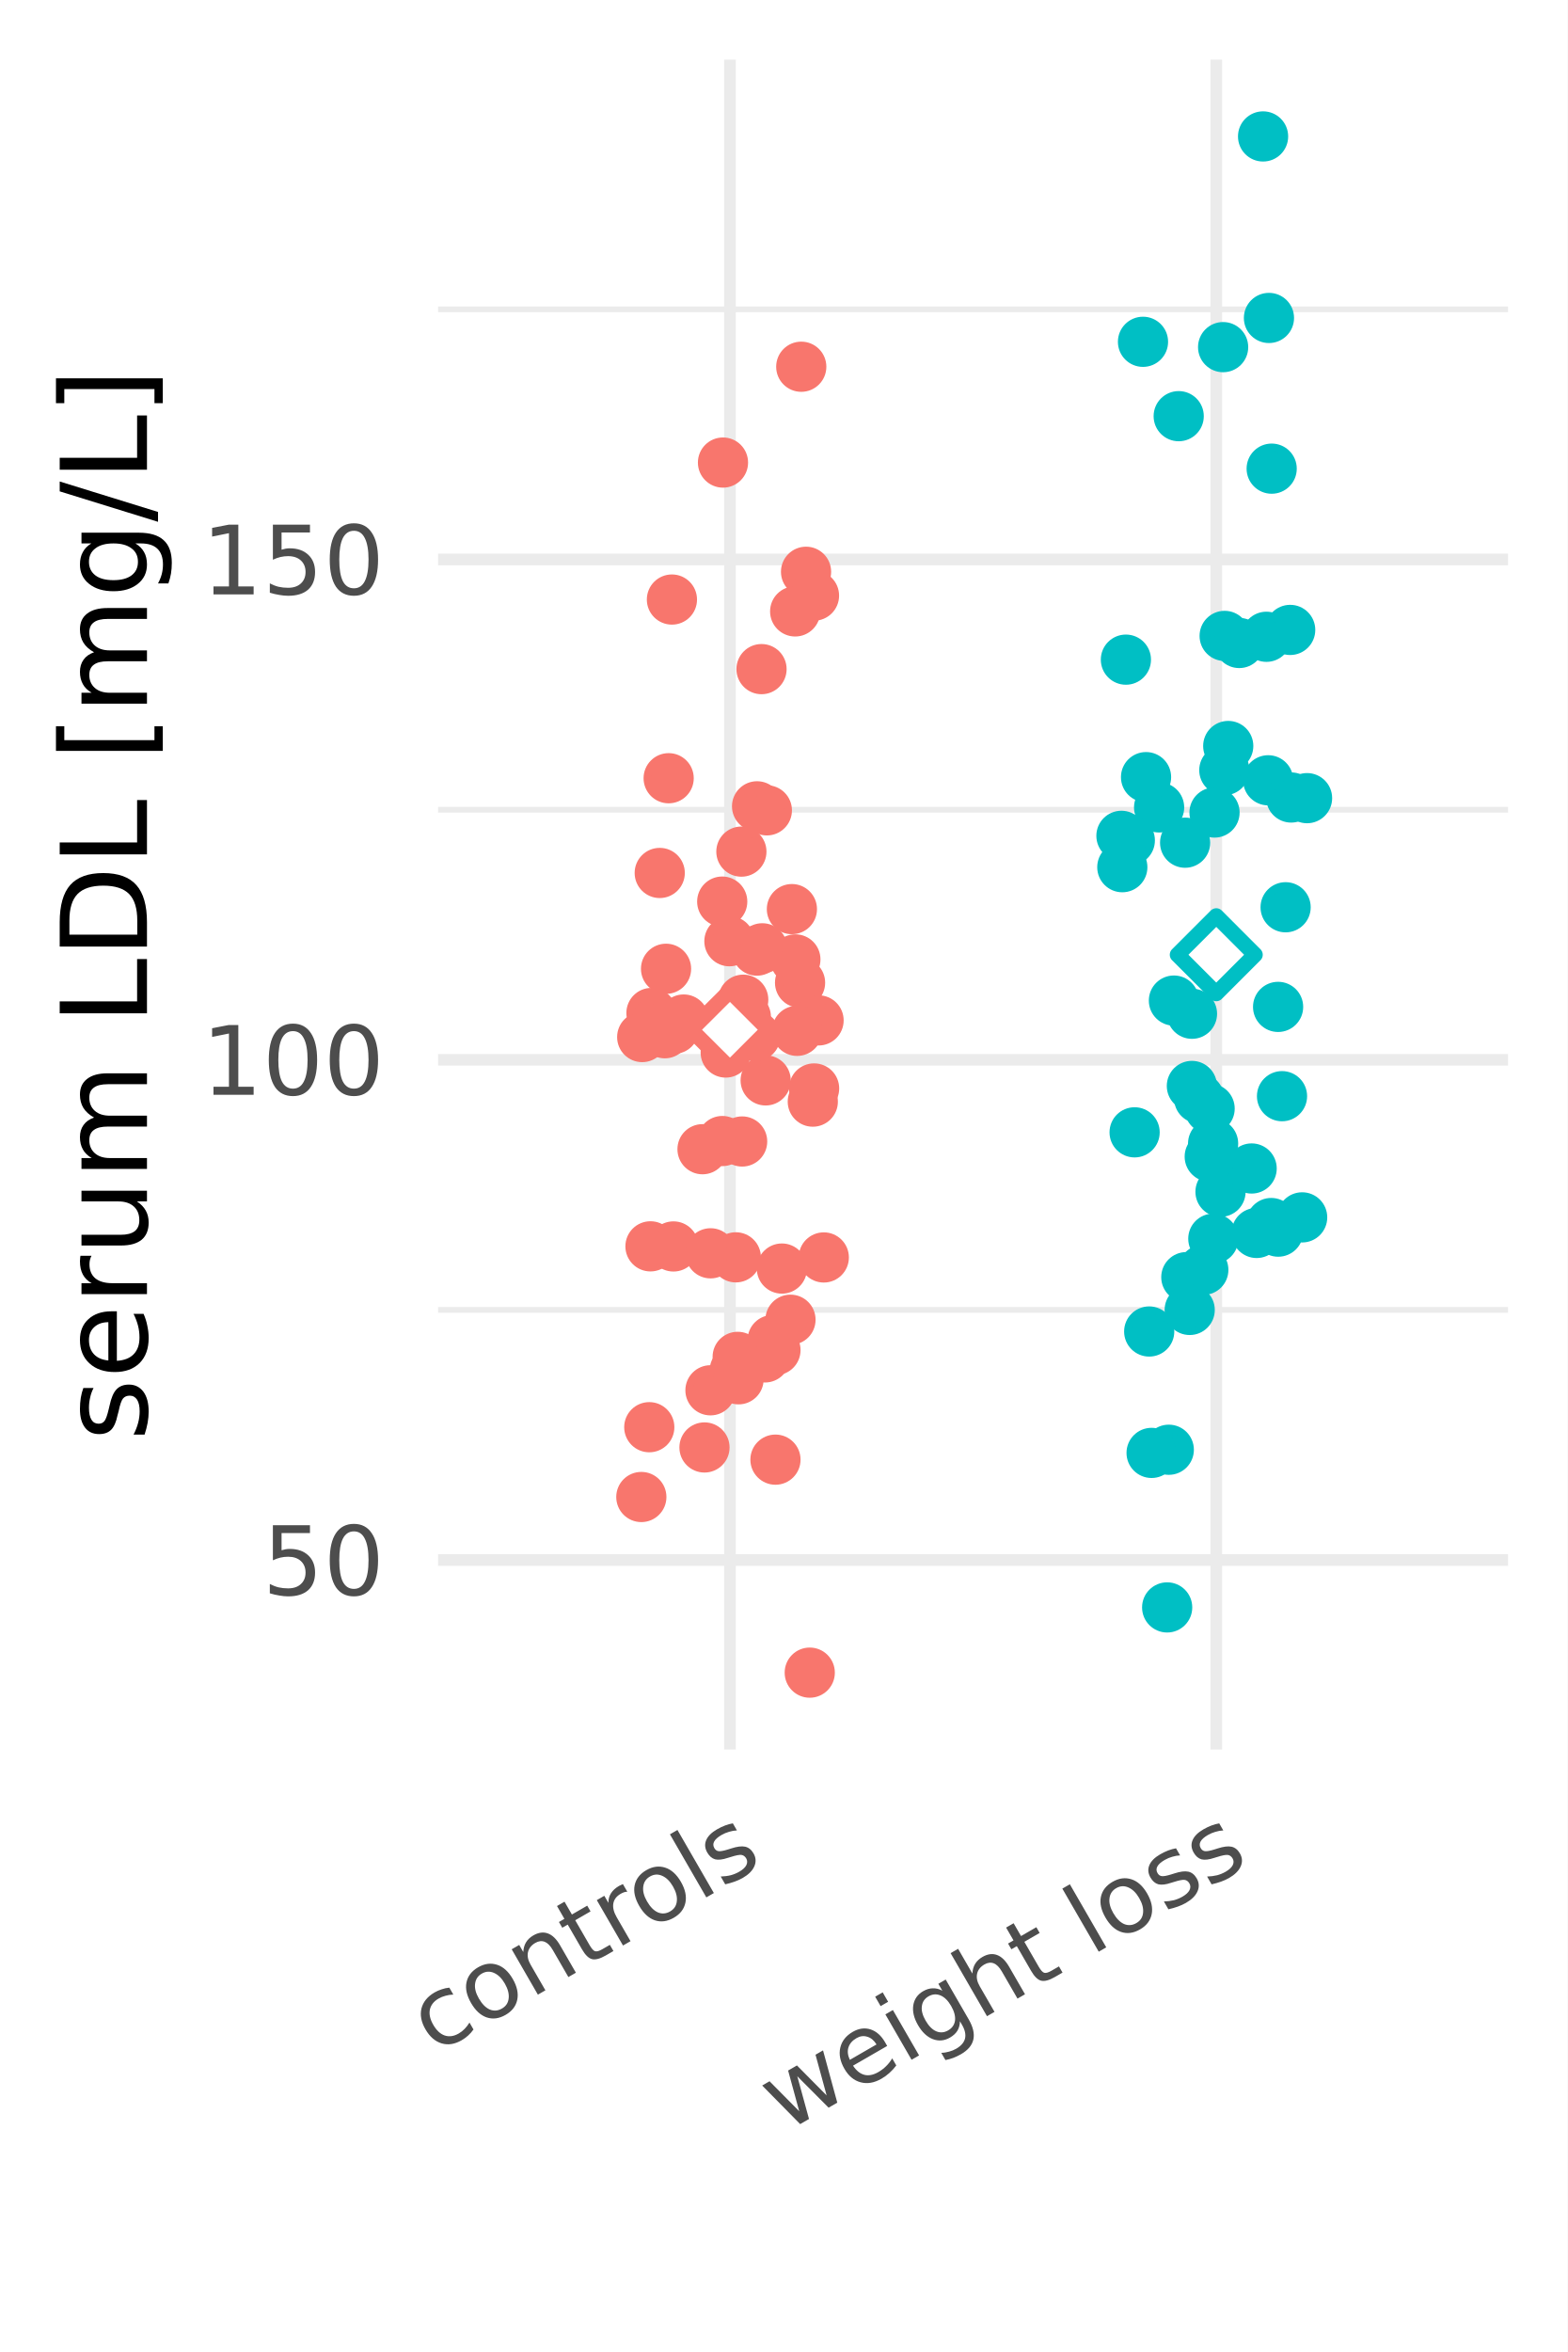
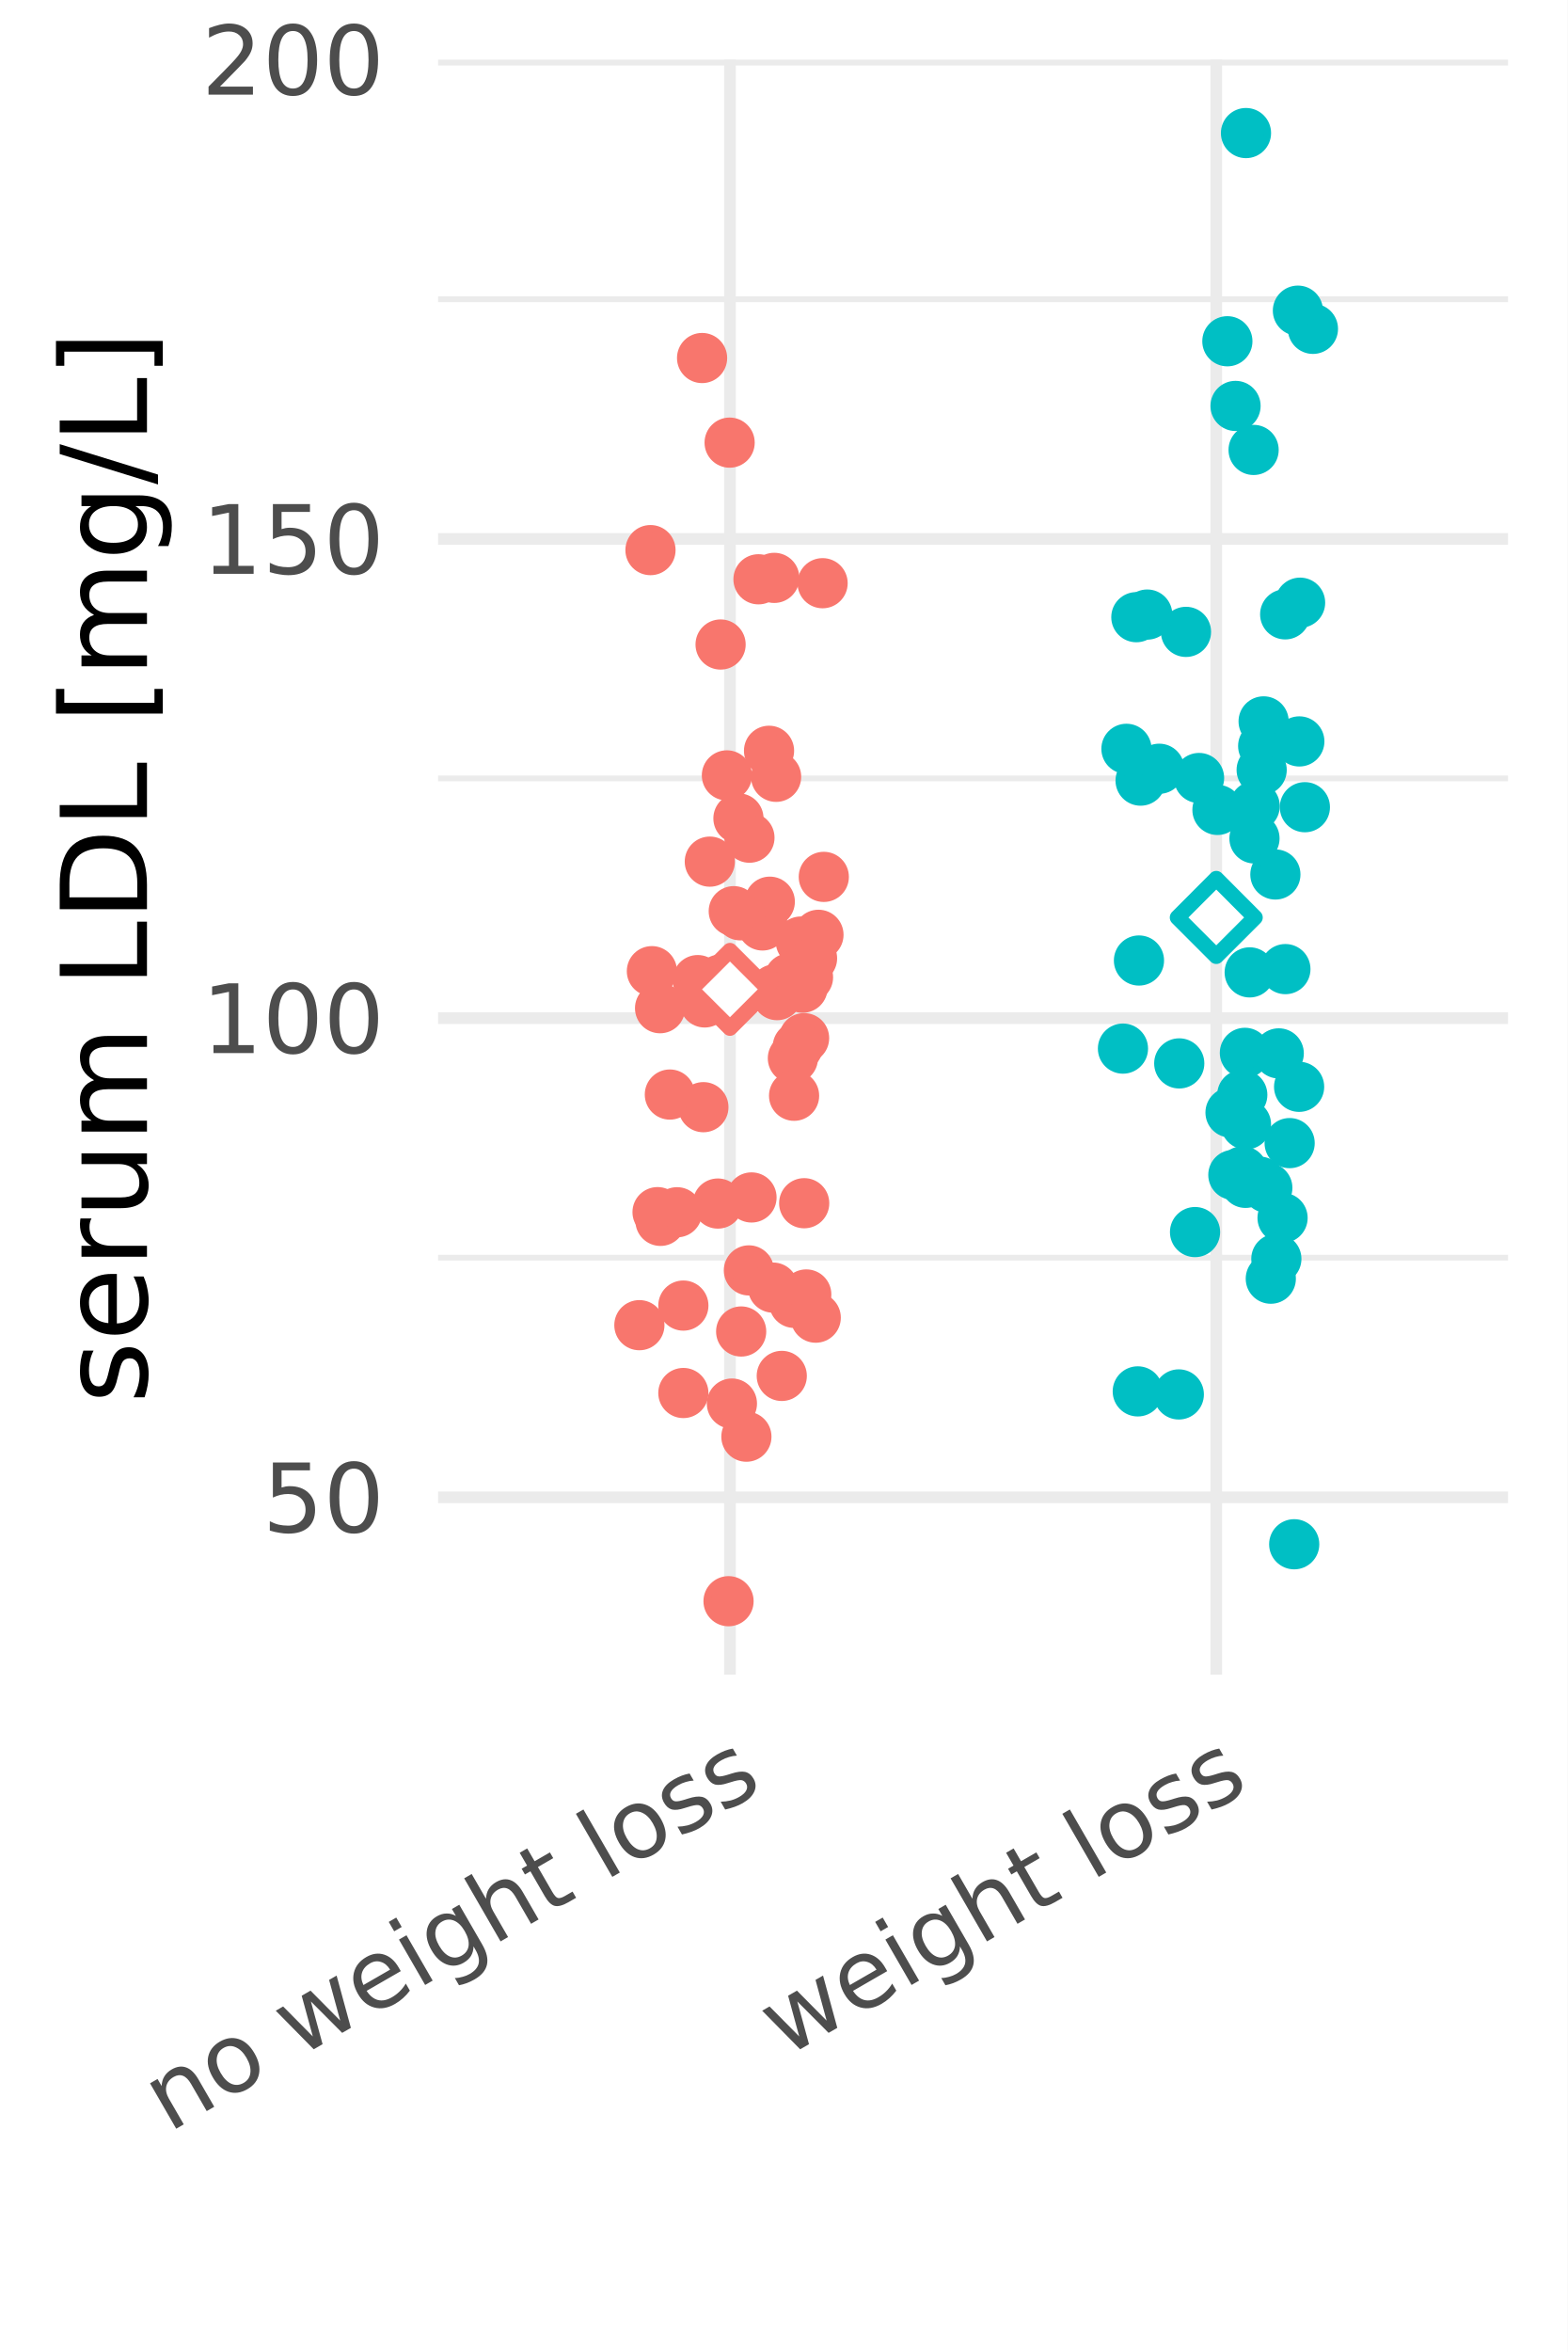
<svg xmlns="http://www.w3.org/2000/svg" class="svglite" width="144.00pt" height="216.00pt" viewBox="0 0 144.00 216.00">
  <defs>
    <style type="text/css">
    .svglite line, .svglite polyline, .svglite polygon, .svglite path, .svglite rect, .svglite circle {
      fill: none;
      stroke: #000000;
      stroke-linecap: round;
      stroke-linejoin: round;
      stroke-miterlimit: 10.00;
    }
  </style>
  </defs>
  <rect width="100%" height="100%" style="stroke: none; fill: #FFFFFF;" />
  <defs>
    <clipPath id="cpMC4wMHwxNDQuMDB8MC4wMHwyMTYuMDA=">
      <rect x="0.00" y="0.00" width="144.00" height="216.00" />
    </clipPath>
  </defs>
  <g clip-path="url(#cpMC4wMHwxNDQuMDB8MC4wMHwyMTYuMDA=)">
</g>
  <defs>
-     <clipPath id="cpNDAuMjR8MTM4LjUyfDUuNDh8MTYwLjY3">
-       <rect x="40.24" y="5.48" width="98.28" height="155.19" />
+     <clipPath id="cpNDAuMjR8MTM4LjUyfDUuNDh8MTUzLjc5">
+       <rect x="40.24" y="5.48" width="98.28" height="148.31" />
    </clipPath>
  </defs>
-   <g clip-path="url(#cpNDAuMjR8MTM4LjUyfDUuNDh8MTYwLjY3)">
-     <polyline points="40.24,120.30 138.52,120.30 " style="stroke-width: 0.53; stroke: #EBEBEB; stroke-linecap: butt;" />
-     <polyline points="40.24,74.36 138.52,74.36 " style="stroke-width: 0.53; stroke: #EBEBEB; stroke-linecap: butt;" />
-     <polyline points="40.24,28.41 138.52,28.41 " style="stroke-width: 0.53; stroke: #EBEBEB; stroke-linecap: butt;" />
-     <polyline points="40.24,143.27 138.52,143.27 " style="stroke-width: 1.07; stroke: #EBEBEB; stroke-linecap: butt;" />
-     <polyline points="40.24,97.33 138.52,97.33 " style="stroke-width: 1.07; stroke: #EBEBEB; stroke-linecap: butt;" />
-     <polyline points="40.24,51.38 138.52,51.38 " style="stroke-width: 1.07; stroke: #EBEBEB; stroke-linecap: butt;" />
-     <polyline points="67.05,160.67 67.05,5.48 " style="stroke-width: 1.07; stroke: #EBEBEB; stroke-linecap: butt;" />
-     <polyline points="111.72,160.67 111.72,5.48 " style="stroke-width: 1.07; stroke: #EBEBEB; stroke-linecap: butt;" />
-     <circle cx="73.49" cy="90.25" r="1.95" style="stroke-width: 0.71; stroke: #F8766D; fill: #F8766D;" />
-     <circle cx="68.51" cy="93.39" r="1.95" style="stroke-width: 0.71; stroke: #F8766D; fill: #F8766D;" />
-     <circle cx="71.23" cy="134.05" r="1.95" style="stroke-width: 0.71; stroke: #F8766D; fill: #F8766D;" />
-     <circle cx="67.49" cy="125.86" r="1.95" style="stroke-width: 0.71; stroke: #F8766D; fill: #F8766D;" />
-     <circle cx="74.66" cy="101.17" r="1.95" style="stroke-width: 0.71; stroke: #F8766D; fill: #F8766D;" />
-     <circle cx="60.60" cy="80.17" r="1.95" style="stroke-width: 0.71; stroke: #F8766D; fill: #F8766D;" />
-     <circle cx="68.10" cy="78.21" r="1.95" style="stroke-width: 0.71; stroke: #F8766D; fill: #F8766D;" />
-     <circle cx="74.04" cy="52.51" r="1.95" style="stroke-width: 0.71; stroke: #F8766D; fill: #F8766D;" />
-     <circle cx="70.27" cy="124.66" r="1.95" style="stroke-width: 0.71; stroke: #F8766D; fill: #F8766D;" />
-     <circle cx="65.26" cy="127.68" r="1.95" style="stroke-width: 0.71; stroke: #F8766D; fill: #F8766D;" />
-     <circle cx="59.84" cy="93.03" r="1.95" style="stroke-width: 0.71; stroke: #F8766D; fill: #F8766D;" />
-     <circle cx="72.74" cy="83.49" r="1.95" style="stroke-width: 0.71; stroke: #F8766D; fill: #F8766D;" />
-     <circle cx="64.71" cy="132.93" r="1.95" style="stroke-width: 0.71; stroke: #F8766D; fill: #F8766D;" />
-     <circle cx="66.34" cy="82.80" r="1.95" style="stroke-width: 0.71; stroke: #F8766D; fill: #F8766D;" />
-     <circle cx="61.91" cy="94.48" r="1.95" style="stroke-width: 0.71; stroke: #F8766D; fill: #F8766D;" />
-     <circle cx="68.17" cy="104.83" r="1.95" style="stroke-width: 0.71; stroke: #F8766D; fill: #F8766D;" />
-     <circle cx="67.76" cy="124.61" r="1.95" style="stroke-width: 0.71; stroke: #F8766D; fill: #F8766D;" />
-     <circle cx="69.54" cy="74.05" r="1.95" style="stroke-width: 0.71; stroke: #F8766D; fill: #F8766D;" />
-     <circle cx="66.66" cy="96.66" r="1.95" style="stroke-width: 0.71; stroke: #F8766D; fill: #F8766D;" />
-     <circle cx="72.61" cy="121.20" r="1.95" style="stroke-width: 0.71; stroke: #F8766D; fill: #F8766D;" />
-     <circle cx="71.82" cy="116.50" r="1.95" style="stroke-width: 0.71; stroke: #F8766D; fill: #F8766D;" />
-     <circle cx="62.80" cy="93.63" r="1.95" style="stroke-width: 0.71; stroke: #F8766D; fill: #F8766D;" />
-     <circle cx="61.42" cy="71.47" r="1.95" style="stroke-width: 0.71; stroke: #F8766D; fill: #F8766D;" />
-     <circle cx="67.00" cy="86.44" r="1.95" style="stroke-width: 0.71; stroke: #F8766D; fill: #F8766D;" />
-     <circle cx="74.77" cy="54.70" r="1.95" style="stroke-width: 0.71; stroke: #F8766D; fill: #F8766D;" />
-     <circle cx="73.06" cy="88.11" r="1.95" style="stroke-width: 0.71; stroke: #F8766D; fill: #F8766D;" />
-     <circle cx="75.19" cy="93.71" r="1.95" style="stroke-width: 0.71; stroke: #F8766D; fill: #F8766D;" />
-     <circle cx="66.35" cy="104.79" r="1.95" style="stroke-width: 0.71; stroke: #F8766D; fill: #F8766D;" />
-     <circle cx="70.33" cy="99.22" r="1.95" style="stroke-width: 0.71; stroke: #F8766D; fill: #F8766D;" />
-     <circle cx="69.95" cy="61.45" r="1.95" style="stroke-width: 0.71; stroke: #F8766D; fill: #F8766D;" />
-     <circle cx="58.99" cy="95.24" r="1.95" style="stroke-width: 0.71; stroke: #F8766D; fill: #F8766D;" />
-     <circle cx="61.86" cy="114.47" r="1.95" style="stroke-width: 0.71; stroke: #F8766D; fill: #F8766D;" />
-     <circle cx="69.38" cy="95.15" r="1.95" style="stroke-width: 0.71; stroke: #F8766D; fill: #F8766D;" />
-     <circle cx="75.67" cy="115.48" r="1.95" style="stroke-width: 0.71; stroke: #F8766D; fill: #F8766D;" />
-     <circle cx="58.91" cy="137.48" r="1.95" style="stroke-width: 0.71; stroke: #F8766D; fill: #F8766D;" />
-     <circle cx="71.23" cy="123.99" r="1.95" style="stroke-width: 0.71; stroke: #F8766D; fill: #F8766D;" />
-     <circle cx="59.75" cy="114.46" r="1.95" style="stroke-width: 0.71; stroke: #F8766D; fill: #F8766D;" />
-     <circle cx="73.60" cy="33.68" r="1.95" style="stroke-width: 0.71; stroke: #F8766D; fill: #F8766D;" />
-     <circle cx="64.53" cy="105.54" r="1.95" style="stroke-width: 0.71; stroke: #F8766D; fill: #F8766D;" />
-     <circle cx="61.72" cy="55.06" r="1.95" style="stroke-width: 0.71; stroke: #F8766D; fill: #F8766D;" />
-     <circle cx="67.59" cy="115.47" r="1.95" style="stroke-width: 0.71; stroke: #F8766D; fill: #F8766D;" />
-     <circle cx="73.22" cy="94.67" r="1.95" style="stroke-width: 0.71; stroke: #F8766D; fill: #F8766D;" />
-     <circle cx="59.64" cy="131.07" r="1.95" style="stroke-width: 0.71; stroke: #F8766D; fill: #F8766D;" />
-     <circle cx="60.34" cy="93.78" r="1.95" style="stroke-width: 0.71; stroke: #F8766D; fill: #F8766D;" />
-     <circle cx="68.27" cy="91.81" r="1.95" style="stroke-width: 0.71; stroke: #F8766D; fill: #F8766D;" />
-     <circle cx="70.44" cy="74.42" r="1.95" style="stroke-width: 0.71; stroke: #F8766D; fill: #F8766D;" />
-     <circle cx="61.07" cy="94.89" r="1.95" style="stroke-width: 0.71; stroke: #F8766D; fill: #F8766D;" />
-     <circle cx="74.38" cy="153.61" r="1.95" style="stroke-width: 0.71; stroke: #F8766D; fill: #F8766D;" />
-     <circle cx="70.02" cy="87.09" r="1.95" style="stroke-width: 0.71; stroke: #F8766D; fill: #F8766D;" />
-     <circle cx="67.84" cy="126.67" r="1.95" style="stroke-width: 0.71; stroke: #F8766D; fill: #F8766D;" />
-     <circle cx="66.41" cy="42.48" r="1.95" style="stroke-width: 0.71; stroke: #F8766D; fill: #F8766D;" />
-     <circle cx="69.53" cy="87.30" r="1.95" style="stroke-width: 0.71; stroke: #F8766D; fill: #F8766D;" />
-     <circle cx="61.18" cy="88.97" r="1.95" style="stroke-width: 0.71; stroke: #F8766D; fill: #F8766D;" />
-     <circle cx="74.78" cy="99.96" r="1.95" style="stroke-width: 0.71; stroke: #F8766D; fill: #F8766D;" />
-     <circle cx="70.97" cy="123.07" r="1.95" style="stroke-width: 0.71; stroke: #F8766D; fill: #F8766D;" />
-     <circle cx="73.04" cy="56.15" r="1.95" style="stroke-width: 0.71; stroke: #F8766D; fill: #F8766D;" />
-     <circle cx="65.27" cy="115.10" r="1.95" style="stroke-width: 0.71; stroke: #F8766D; fill: #F8766D;" />
-     <circle cx="106.47" cy="74.15" r="1.95" style="stroke-width: 0.71; stroke: #00BFC4; fill: #00BFC4;" />
-     <circle cx="107.21" cy="147.62" r="1.95" style="stroke-width: 0.71; stroke: #00BFC4; fill: #00BFC4;" />
-     <circle cx="116.02" cy="12.53" r="1.95" style="stroke-width: 0.71; stroke: #00BFC4; fill: #00BFC4;" />
-     <circle cx="103.09" cy="79.64" r="1.95" style="stroke-width: 0.71; stroke: #00BFC4; fill: #00BFC4;" />
-     <circle cx="112.11" cy="109.45" r="1.95" style="stroke-width: 0.71; stroke: #00BFC4; fill: #00BFC4;" />
-     <circle cx="117.41" cy="113.11" r="1.95" style="stroke-width: 0.71; stroke: #00BFC4; fill: #00BFC4;" />
-     <circle cx="109.49" cy="93.10" r="1.95" style="stroke-width: 0.71; stroke: #00BFC4; fill: #00BFC4;" />
-     <circle cx="118.51" cy="57.85" r="1.95" style="stroke-width: 0.71; stroke: #00BFC4; fill: #00BFC4;" />
-     <circle cx="111.45" cy="113.76" r="1.95" style="stroke-width: 0.71; stroke: #00BFC4; fill: #00BFC4;" />
-     <circle cx="111.43" cy="105.02" r="1.95" style="stroke-width: 0.71; stroke: #00BFC4; fill: #00BFC4;" />
-     <circle cx="105.27" cy="71.37" r="1.95" style="stroke-width: 0.71; stroke: #00BFC4; fill: #00BFC4;" />
-     <circle cx="109.48" cy="99.73" r="1.95" style="stroke-width: 0.71; stroke: #00BFC4; fill: #00BFC4;" />
-     <circle cx="116.33" cy="58.48" r="1.95" style="stroke-width: 0.71; stroke: #00BFC4; fill: #00BFC4;" />
-     <circle cx="114.97" cy="107.31" r="1.95" style="stroke-width: 0.71; stroke: #00BFC4; fill: #00BFC4;" />
-     <circle cx="104.99" cy="31.39" r="1.95" style="stroke-width: 0.71; stroke: #00BFC4; fill: #00BFC4;" />
-     <circle cx="104.22" cy="103.99" r="1.95" style="stroke-width: 0.71; stroke: #00BFC4; fill: #00BFC4;" />
-     <circle cx="107.36" cy="133.14" r="1.95" style="stroke-width: 0.71; stroke: #00BFC4; fill: #00BFC4;" />
-     <circle cx="115.43" cy="113.23" r="1.95" style="stroke-width: 0.71; stroke: #00BFC4; fill: #00BFC4;" />
-     <circle cx="108.97" cy="117.29" r="1.95" style="stroke-width: 0.71; stroke: #00BFC4; fill: #00BFC4;" />
-     <circle cx="112.49" cy="58.40" r="1.95" style="stroke-width: 0.71; stroke: #00BFC4; fill: #00BFC4;" />
-     <circle cx="112.82" cy="68.51" r="1.95" style="stroke-width: 0.71; stroke: #00BFC4; fill: #00BFC4;" />
-     <circle cx="103.01" cy="76.76" r="1.95" style="stroke-width: 0.71; stroke: #00BFC4; fill: #00BFC4;" />
-     <circle cx="110.15" cy="100.87" r="1.95" style="stroke-width: 0.71; stroke: #00BFC4; fill: #00BFC4;" />
-     <circle cx="108.86" cy="77.39" r="1.95" style="stroke-width: 0.71; stroke: #00BFC4; fill: #00BFC4;" />
-     <circle cx="117.76" cy="100.67" r="1.95" style="stroke-width: 0.71; stroke: #00BFC4; fill: #00BFC4;" />
-     <circle cx="118.09" cy="83.32" r="1.95" style="stroke-width: 0.71; stroke: #00BFC4; fill: #00BFC4;" />
-     <circle cx="111.12" cy="106.22" r="1.95" style="stroke-width: 0.71; stroke: #00BFC4; fill: #00BFC4;" />
-     <circle cx="116.56" cy="29.20" r="1.95" style="stroke-width: 0.71; stroke: #00BFC4; fill: #00BFC4;" />
-     <circle cx="117.40" cy="92.47" r="1.95" style="stroke-width: 0.71; stroke: #00BFC4; fill: #00BFC4;" />
-     <circle cx="113.83" cy="59.05" r="1.95" style="stroke-width: 0.71; stroke: #00BFC4; fill: #00BFC4;" />
-     <circle cx="116.49" cy="71.66" r="1.95" style="stroke-width: 0.71; stroke: #00BFC4; fill: #00BFC4;" />
-     <circle cx="107.83" cy="91.89" r="1.95" style="stroke-width: 0.71; stroke: #00BFC4; fill: #00BFC4;" />
-     <circle cx="116.77" cy="112.32" r="1.95" style="stroke-width: 0.71; stroke: #00BFC4; fill: #00BFC4;" />
-     <circle cx="105.56" cy="122.28" r="1.95" style="stroke-width: 0.71; stroke: #00BFC4; fill: #00BFC4;" />
-     <circle cx="119.61" cy="111.80" r="1.95" style="stroke-width: 0.71; stroke: #00BFC4; fill: #00BFC4;" />
-     <circle cx="111.11" cy="101.81" r="1.95" style="stroke-width: 0.71; stroke: #00BFC4; fill: #00BFC4;" />
-     <circle cx="112.46" cy="70.73" r="1.95" style="stroke-width: 0.71; stroke: #00BFC4; fill: #00BFC4;" />
-     <circle cx="105.78" cy="133.43" r="1.95" style="stroke-width: 0.71; stroke: #00BFC4; fill: #00BFC4;" />
-     <circle cx="108.27" cy="38.22" r="1.95" style="stroke-width: 0.71; stroke: #00BFC4; fill: #00BFC4;" />
-     <circle cx="109.28" cy="120.30" r="1.95" style="stroke-width: 0.71; stroke: #00BFC4; fill: #00BFC4;" />
-     <circle cx="103.78" cy="77.18" r="1.95" style="stroke-width: 0.71; stroke: #00BFC4; fill: #00BFC4;" />
-     <circle cx="118.60" cy="73.24" r="1.95" style="stroke-width: 0.71; stroke: #00BFC4; fill: #00BFC4;" />
-     <circle cx="116.81" cy="43.04" r="1.95" style="stroke-width: 0.71; stroke: #00BFC4; fill: #00BFC4;" />
-     <circle cx="112.35" cy="31.88" r="1.95" style="stroke-width: 0.71; stroke: #00BFC4; fill: #00BFC4;" />
-     <circle cx="103.42" cy="60.58" r="1.95" style="stroke-width: 0.71; stroke: #00BFC4; fill: #00BFC4;" />
-     <circle cx="120.06" cy="73.30" r="1.95" style="stroke-width: 0.71; stroke: #00BFC4; fill: #00BFC4;" />
-     <circle cx="111.56" cy="74.62" r="1.95" style="stroke-width: 0.71; stroke: #00BFC4; fill: #00BFC4;" />
-     <circle cx="110.53" cy="116.62" r="1.95" style="stroke-width: 0.71; stroke: #00BFC4; fill: #00BFC4;" />
-     <polygon points="67.05,98.13 70.61,94.57 67.05,91.01 63.48,94.57 " style="stroke-width: 1.42; stroke: #F8766D; fill: #FFFFFF;" />
-     <polygon points="111.72,91.24 115.28,87.68 111.72,84.12 108.16,87.68 " style="stroke-width: 1.42; stroke: #00BFC4; fill: #FFFFFF;" />
+   <g clip-path="url(#cpNDAuMjR8MTM4LjUyfDUuNDh8MTUzLjc5)">
+     <polyline points="40.24,115.50 138.52,115.50 " style="stroke-width: 0.53; stroke: #EBEBEB; stroke-linecap: butt;" />
+     <polyline points="40.24,71.49 138.52,71.49 " style="stroke-width: 0.53; stroke: #EBEBEB; stroke-linecap: butt;" />
+     <polyline points="40.24,27.48 138.52,27.48 " style="stroke-width: 0.53; stroke: #EBEBEB; stroke-linecap: butt;" />
+     <polyline points="40.24,137.51 138.52,137.51 " style="stroke-width: 1.07; stroke: #EBEBEB; stroke-linecap: butt;" />
+     <polyline points="40.24,93.50 138.52,93.50 " style="stroke-width: 1.07; stroke: #EBEBEB; stroke-linecap: butt;" />
+     <polyline points="40.24,49.49 138.52,49.49 " style="stroke-width: 1.07; stroke: #EBEBEB; stroke-linecap: butt;" />
+     <polyline points="40.24,5.48 138.52,5.48 " style="stroke-width: 1.07; stroke: #EBEBEB; stroke-linecap: butt;" />
+     <polyline points="67.05,153.79 67.05,5.48 " style="stroke-width: 1.07; stroke: #EBEBEB; stroke-linecap: butt;" />
+     <polyline points="111.72,153.79 111.72,5.48 " style="stroke-width: 1.07; stroke: #EBEBEB; stroke-linecap: butt;" />
+     <circle cx="73.56" cy="86.47" r="1.95" style="stroke-width: 0.71; stroke: #F8766D; fill: #F8766D;" />
+     <circle cx="74.22" cy="89.75" r="1.95" style="stroke-width: 0.71; stroke: #F8766D; fill: #F8766D;" />
+     <circle cx="67.23" cy="128.90" r="1.95" style="stroke-width: 0.71; stroke: #F8766D; fill: #F8766D;" />
+     <circle cx="74.93" cy="121.01" r="1.95" style="stroke-width: 0.71; stroke: #F8766D; fill: #F8766D;" />
+     <circle cx="72.83" cy="97.19" r="1.95" style="stroke-width: 0.71; stroke: #F8766D; fill: #F8766D;" />
+     <circle cx="68.84" cy="76.93" r="1.95" style="stroke-width: 0.71; stroke: #F8766D; fill: #F8766D;" />
+     <circle cx="67.83" cy="75.16" r="1.95" style="stroke-width: 0.71; stroke: #F8766D; fill: #F8766D;" />
+     <circle cx="59.75" cy="50.52" r="1.95" style="stroke-width: 0.71; stroke: #F8766D; fill: #F8766D;" />
+     <circle cx="62.77" cy="119.90" r="1.95" style="stroke-width: 0.71; stroke: #F8766D; fill: #F8766D;" />
+     <circle cx="68.08" cy="122.28" r="1.95" style="stroke-width: 0.71; stroke: #F8766D; fill: #F8766D;" />
+     <circle cx="59.88" cy="89.19" r="1.95" style="stroke-width: 0.71; stroke: #F8766D; fill: #F8766D;" />
+     <circle cx="75.67" cy="80.53" r="1.95" style="stroke-width: 0.71; stroke: #F8766D; fill: #F8766D;" />
+     <circle cx="62.77" cy="127.93" r="1.95" style="stroke-width: 0.71; stroke: #F8766D; fill: #F8766D;" />
+     <circle cx="65.20" cy="79.13" r="1.95" style="stroke-width: 0.71; stroke: #F8766D; fill: #F8766D;" />
+     <circle cx="65.10" cy="91.00" r="1.95" style="stroke-width: 0.71; stroke: #F8766D; fill: #F8766D;" />
+     <circle cx="72.94" cy="100.63" r="1.95" style="stroke-width: 0.71; stroke: #F8766D; fill: #F8766D;" />
+     <circle cx="72.95" cy="119.65" r="1.95" style="stroke-width: 0.71; stroke: #F8766D; fill: #F8766D;" />
+     <circle cx="66.77" cy="71.21" r="1.95" style="stroke-width: 0.71; stroke: #F8766D; fill: #F8766D;" />
+     <circle cx="60.63" cy="92.59" r="1.95" style="stroke-width: 0.71; stroke: #F8766D; fill: #F8766D;" />
+     <circle cx="68.79" cy="116.67" r="1.95" style="stroke-width: 0.71; stroke: #F8766D; fill: #F8766D;" />
+     <circle cx="60.67" cy="112.12" r="1.95" style="stroke-width: 0.71; stroke: #F8766D; fill: #F8766D;" />
+     <circle cx="72.51" cy="89.85" r="1.95" style="stroke-width: 0.71; stroke: #F8766D; fill: #F8766D;" />
+     <circle cx="70.64" cy="68.95" r="1.95" style="stroke-width: 0.71; stroke: #F8766D; fill: #F8766D;" />
+     <circle cx="70.71" cy="82.81" r="1.95" style="stroke-width: 0.71; stroke: #F8766D; fill: #F8766D;" />
+     <circle cx="71.12" cy="53.07" r="1.95" style="stroke-width: 0.71; stroke: #F8766D; fill: #F8766D;" />
+     <circle cx="70.04" cy="84.99" r="1.95" style="stroke-width: 0.71; stroke: #F8766D; fill: #F8766D;" />
+     <circle cx="64.09" cy="90.01" r="1.95" style="stroke-width: 0.71; stroke: #F8766D; fill: #F8766D;" />
+     <circle cx="61.53" cy="100.52" r="1.95" style="stroke-width: 0.71; stroke: #F8766D; fill: #F8766D;" />
+     <circle cx="73.86" cy="95.34" r="1.95" style="stroke-width: 0.71; stroke: #F8766D; fill: #F8766D;" />
+     <circle cx="66.19" cy="59.19" r="1.95" style="stroke-width: 0.71; stroke: #F8766D; fill: #F8766D;" />
+     <circle cx="71.38" cy="91.39" r="1.95" style="stroke-width: 0.71; stroke: #F8766D; fill: #F8766D;" />
+     <circle cx="69.03" cy="109.97" r="1.95" style="stroke-width: 0.71; stroke: #F8766D; fill: #F8766D;" />
+     <circle cx="64.73" cy="92.06" r="1.95" style="stroke-width: 0.71; stroke: #F8766D; fill: #F8766D;" />
+     <circle cx="62.19" cy="111.33" r="1.95" style="stroke-width: 0.71; stroke: #F8766D; fill: #F8766D;" />
+     <circle cx="68.56" cy="131.94" r="1.95" style="stroke-width: 0.71; stroke: #F8766D; fill: #F8766D;" />
+     <circle cx="74.06" cy="118.88" r="1.95" style="stroke-width: 0.71; stroke: #F8766D; fill: #F8766D;" />
+     <circle cx="73.87" cy="110.50" r="1.95" style="stroke-width: 0.71; stroke: #F8766D; fill: #F8766D;" />
+     <circle cx="64.49" cy="32.88" r="1.95" style="stroke-width: 0.71; stroke: #F8766D; fill: #F8766D;" />
+     <circle cx="64.61" cy="101.68" r="1.95" style="stroke-width: 0.71; stroke: #F8766D; fill: #F8766D;" />
+     <circle cx="69.67" cy="53.20" r="1.95" style="stroke-width: 0.71; stroke: #F8766D; fill: #F8766D;" />
+     <circle cx="60.40" cy="111.32" r="1.95" style="stroke-width: 0.71; stroke: #F8766D; fill: #F8766D;" />
+     <circle cx="71.18" cy="90.86" r="1.95" style="stroke-width: 0.71; stroke: #F8766D; fill: #F8766D;" />
+     <circle cx="71.81" cy="126.36" r="1.95" style="stroke-width: 0.71; stroke: #F8766D; fill: #F8766D;" />
+     <circle cx="66.17" cy="89.96" r="1.95" style="stroke-width: 0.71; stroke: #F8766D; fill: #F8766D;" />
+     <circle cx="74.59" cy="88.01" r="1.95" style="stroke-width: 0.71; stroke: #F8766D; fill: #F8766D;" />
+     <circle cx="71.29" cy="71.34" r="1.95" style="stroke-width: 0.71; stroke: #F8766D; fill: #F8766D;" />
+     <circle cx="73.72" cy="90.71" r="1.95" style="stroke-width: 0.71; stroke: #F8766D; fill: #F8766D;" />
+     <circle cx="66.92" cy="147.05" r="1.95" style="stroke-width: 0.71; stroke: #F8766D; fill: #F8766D;" />
+     <circle cx="68.00" cy="84.06" r="1.95" style="stroke-width: 0.71; stroke: #F8766D; fill: #F8766D;" />
+     <circle cx="58.73" cy="121.70" r="1.95" style="stroke-width: 0.71; stroke: #F8766D; fill: #F8766D;" />
+     <circle cx="67.02" cy="40.65" r="1.95" style="stroke-width: 0.71; stroke: #F8766D; fill: #F8766D;" />
+     <circle cx="67.40" cy="83.68" r="1.95" style="stroke-width: 0.71; stroke: #F8766D; fill: #F8766D;" />
+     <circle cx="75.18" cy="85.85" r="1.95" style="stroke-width: 0.71; stroke: #F8766D; fill: #F8766D;" />
+     <circle cx="73.28" cy="96.13" r="1.95" style="stroke-width: 0.71; stroke: #F8766D; fill: #F8766D;" />
+     <circle cx="71.01" cy="118.25" r="1.95" style="stroke-width: 0.71; stroke: #F8766D; fill: #F8766D;" />
+     <circle cx="75.56" cy="53.56" r="1.95" style="stroke-width: 0.71; stroke: #F8766D; fill: #F8766D;" />
+     <circle cx="65.94" cy="110.53" r="1.95" style="stroke-width: 0.71; stroke: #F8766D; fill: #F8766D;" />
+     <circle cx="104.77" cy="71.69" r="1.95" style="stroke-width: 0.71; stroke: #00BFC4; fill: #00BFC4;" />
+     <circle cx="118.88" cy="141.82" r="1.95" style="stroke-width: 0.71; stroke: #00BFC4; fill: #00BFC4;" />
+     <circle cx="114.45" cy="12.22" r="1.95" style="stroke-width: 0.71; stroke: #00BFC4; fill: #00BFC4;" />
+     <circle cx="115.23" cy="77.00" r="1.95" style="stroke-width: 0.71; stroke: #00BFC4; fill: #00BFC4;" />
+     <circle cx="118.46" cy="104.98" r="1.95" style="stroke-width: 0.71; stroke: #00BFC4; fill: #00BFC4;" />
+     <circle cx="115.70" cy="108.52" r="1.95" style="stroke-width: 0.71; stroke: #00BFC4; fill: #00BFC4;" />
+     <circle cx="118.07" cy="89.00" r="1.95" style="stroke-width: 0.71; stroke: #00BFC4; fill: #00BFC4;" />
+     <circle cx="119.42" cy="55.35" r="1.95" style="stroke-width: 0.71; stroke: #00BFC4; fill: #00BFC4;" />
+     <circle cx="116.41" cy="109.09" r="1.95" style="stroke-width: 0.71; stroke: #00BFC4; fill: #00BFC4;" />
+     <circle cx="114.11" cy="100.55" r="1.95" style="stroke-width: 0.71; stroke: #00BFC4; fill: #00BFC4;" />
+     <circle cx="116.03" cy="68.51" r="1.95" style="stroke-width: 0.71; stroke: #00BFC4; fill: #00BFC4;" />
+     <circle cx="103.15" cy="96.30" r="1.95" style="stroke-width: 0.71; stroke: #00BFC4; fill: #00BFC4;" />
+     <circle cx="118.05" cy="56.42" r="1.95" style="stroke-width: 0.71; stroke: #00BFC4; fill: #00BFC4;" />
+     <circle cx="114.45" cy="103.26" r="1.95" style="stroke-width: 0.71; stroke: #00BFC4; fill: #00BFC4;" />
+     <circle cx="120.60" cy="30.20" r="1.95" style="stroke-width: 0.71; stroke: #00BFC4; fill: #00BFC4;" />
+     <circle cx="119.33" cy="99.81" r="1.95" style="stroke-width: 0.71; stroke: #00BFC4; fill: #00BFC4;" />
+     <circle cx="108.28" cy="128.06" r="1.95" style="stroke-width: 0.71; stroke: #00BFC4; fill: #00BFC4;" />
+     <circle cx="114.41" cy="108.63" r="1.95" style="stroke-width: 0.71; stroke: #00BFC4; fill: #00BFC4;" />
+     <circle cx="109.77" cy="113.15" r="1.95" style="stroke-width: 0.71; stroke: #00BFC4; fill: #00BFC4;" />
+     <circle cx="105.38" cy="56.44" r="1.95" style="stroke-width: 0.71; stroke: #00BFC4; fill: #00BFC4;" />
+     <circle cx="116.07" cy="66.25" r="1.95" style="stroke-width: 0.71; stroke: #00BFC4; fill: #00BFC4;" />
+     <circle cx="115.25" cy="74.03" r="1.95" style="stroke-width: 0.71; stroke: #00BFC4; fill: #00BFC4;" />
+     <circle cx="117.46" cy="96.74" r="1.95" style="stroke-width: 0.71; stroke: #00BFC4; fill: #00BFC4;" />
+     <circle cx="111.83" cy="74.38" r="1.95" style="stroke-width: 0.71; stroke: #00BFC4; fill: #00BFC4;" />
+     <circle cx="114.35" cy="96.69" r="1.95" style="stroke-width: 0.71; stroke: #00BFC4; fill: #00BFC4;" />
+     <circle cx="117.15" cy="80.31" r="1.95" style="stroke-width: 0.71; stroke: #00BFC4; fill: #00BFC4;" />
+     <circle cx="113.03" cy="102.17" r="1.95" style="stroke-width: 0.71; stroke: #00BFC4; fill: #00BFC4;" />
+     <circle cx="119.22" cy="28.53" r="1.95" style="stroke-width: 0.71; stroke: #00BFC4; fill: #00BFC4;" />
+     <circle cx="114.79" cy="89.30" r="1.95" style="stroke-width: 0.71; stroke: #00BFC4; fill: #00BFC4;" />
+     <circle cx="104.38" cy="56.68" r="1.95" style="stroke-width: 0.71; stroke: #00BFC4; fill: #00BFC4;" />
+     <circle cx="103.47" cy="68.77" r="1.95" style="stroke-width: 0.71; stroke: #00BFC4; fill: #00BFC4;" />
+     <circle cx="104.62" cy="88.21" r="1.95" style="stroke-width: 0.71; stroke: #00BFC4; fill: #00BFC4;" />
+     <circle cx="114.14" cy="107.57" r="1.95" style="stroke-width: 0.71; stroke: #00BFC4; fill: #00BFC4;" />
+     <circle cx="116.73" cy="117.43" r="1.95" style="stroke-width: 0.71; stroke: #00BFC4; fill: #00BFC4;" />
+     <circle cx="113.29" cy="107.90" r="1.95" style="stroke-width: 0.71; stroke: #00BFC4; fill: #00BFC4;" />
+     <circle cx="108.32" cy="97.66" r="1.95" style="stroke-width: 0.71; stroke: #00BFC4; fill: #00BFC4;" />
+     <circle cx="119.35" cy="68.09" r="1.95" style="stroke-width: 0.71; stroke: #00BFC4; fill: #00BFC4;" />
+     <circle cx="104.51" cy="127.78" r="1.95" style="stroke-width: 0.71; stroke: #00BFC4; fill: #00BFC4;" />
+     <circle cx="113.49" cy="37.28" r="1.95" style="stroke-width: 0.71; stroke: #00BFC4; fill: #00BFC4;" />
+     <circle cx="117.24" cy="115.61" r="1.95" style="stroke-width: 0.71; stroke: #00BFC4; fill: #00BFC4;" />
+     <circle cx="119.86" cy="74.13" r="1.95" style="stroke-width: 0.71; stroke: #00BFC4; fill: #00BFC4;" />
+     <circle cx="115.89" cy="70.71" r="1.95" style="stroke-width: 0.71; stroke: #00BFC4; fill: #00BFC4;" />
+     <circle cx="115.15" cy="41.32" r="1.95" style="stroke-width: 0.71; stroke: #00BFC4; fill: #00BFC4;" />
+     <circle cx="112.74" cy="31.34" r="1.95" style="stroke-width: 0.71; stroke: #00BFC4; fill: #00BFC4;" />
+     <circle cx="108.94" cy="58.03" r="1.95" style="stroke-width: 0.71; stroke: #00BFC4; fill: #00BFC4;" />
+     <circle cx="106.48" cy="70.60" r="1.95" style="stroke-width: 0.71; stroke: #00BFC4; fill: #00BFC4;" />
+     <circle cx="110.14" cy="71.45" r="1.95" style="stroke-width: 0.71; stroke: #00BFC4; fill: #00BFC4;" />
+     <circle cx="117.81" cy="111.85" r="1.95" style="stroke-width: 0.71; stroke: #00BFC4; fill: #00BFC4;" />
+     <polygon points="67.05,94.42 70.61,90.86 67.05,87.30 63.48,90.86 " style="stroke-width: 1.42; stroke: #F8766D; fill: #FFFFFF;" />
+     <polygon points="111.72,87.82 115.28,84.26 111.72,80.69 108.16,84.26 " style="stroke-width: 1.42; stroke: #00BFC4; fill: #FFFFFF;" />
  </g>
  <g clip-path="url(#cpMC4wMHwxNDQuMDB8MC4wMHwyMTYuMDA=)">
-     <text x="35.31" y="146.48" text-anchor="end" style="font-size: 8.80px; fill: #4D4D4D; font-family: DejaVu Sans;" textLength="11.19px" lengthAdjust="spacingAndGlyphs">50</text>
-     <text x="35.31" y="100.54" text-anchor="end" style="font-size: 8.80px; fill: #4D4D4D; font-family: DejaVu Sans;" textLength="16.78px" lengthAdjust="spacingAndGlyphs">100</text>
-     <text x="35.31" y="54.59" text-anchor="end" style="font-size: 8.80px; fill: #4D4D4D; font-family: DejaVu Sans;" textLength="16.78px" lengthAdjust="spacingAndGlyphs">150</text>
-     <text transform="translate(70.25,171.15) rotate(-30)" text-anchor="end" style="font-size: 8.80px; fill: #4D4D4D; font-family: DejaVu Sans;" textLength="35.09px" lengthAdjust="spacingAndGlyphs">controls</text>
-     <text transform="translate(114.93,171.15) rotate(-30)" text-anchor="end" style="font-size: 8.80px; fill: #4D4D4D; font-family: DejaVu Sans;" textLength="49.46px" lengthAdjust="spacingAndGlyphs">weight loss</text>
-     <text transform="translate(13.50,83.07) rotate(-90)" text-anchor="middle" style="font-size: 11.00px; font-family: DejaVu Sans;" textLength="98.55px" lengthAdjust="spacingAndGlyphs">serum LDL [mg/L]</text>
+     <text x="35.31" y="140.72" text-anchor="end" style="font-size: 8.80px; fill: #4D4D4D; font-family: DejaVu Sans;" textLength="11.19px" lengthAdjust="spacingAndGlyphs">50</text>
+     <text x="35.31" y="96.71" text-anchor="end" style="font-size: 8.80px; fill: #4D4D4D; font-family: DejaVu Sans;" textLength="16.78px" lengthAdjust="spacingAndGlyphs">100</text>
+     <text x="35.31" y="52.70" text-anchor="end" style="font-size: 8.80px; fill: #4D4D4D; font-family: DejaVu Sans;" textLength="16.78px" lengthAdjust="spacingAndGlyphs">150</text>
+     <text x="35.31" y="8.69" text-anchor="end" style="font-size: 8.80px; fill: #4D4D4D; font-family: DejaVu Sans;" textLength="16.78px" lengthAdjust="spacingAndGlyphs">200</text>
+     <text transform="translate(70.25,164.28) rotate(-30)" text-anchor="end" style="font-size: 8.80px; fill: #4D4D4D; font-family: DejaVu Sans;" textLength="63.22px" lengthAdjust="spacingAndGlyphs">no weight loss</text>
+     <text transform="translate(114.93,164.28) rotate(-30)" text-anchor="end" style="font-size: 8.80px; fill: #4D4D4D; font-family: DejaVu Sans;" textLength="49.46px" lengthAdjust="spacingAndGlyphs">weight loss</text>
+     <text transform="translate(13.50,79.64) rotate(-90)" text-anchor="middle" style="font-size: 11.00px; font-family: DejaVu Sans;" textLength="98.55px" lengthAdjust="spacingAndGlyphs">serum LDL [mg/L]</text>
  </g>
</svg>
